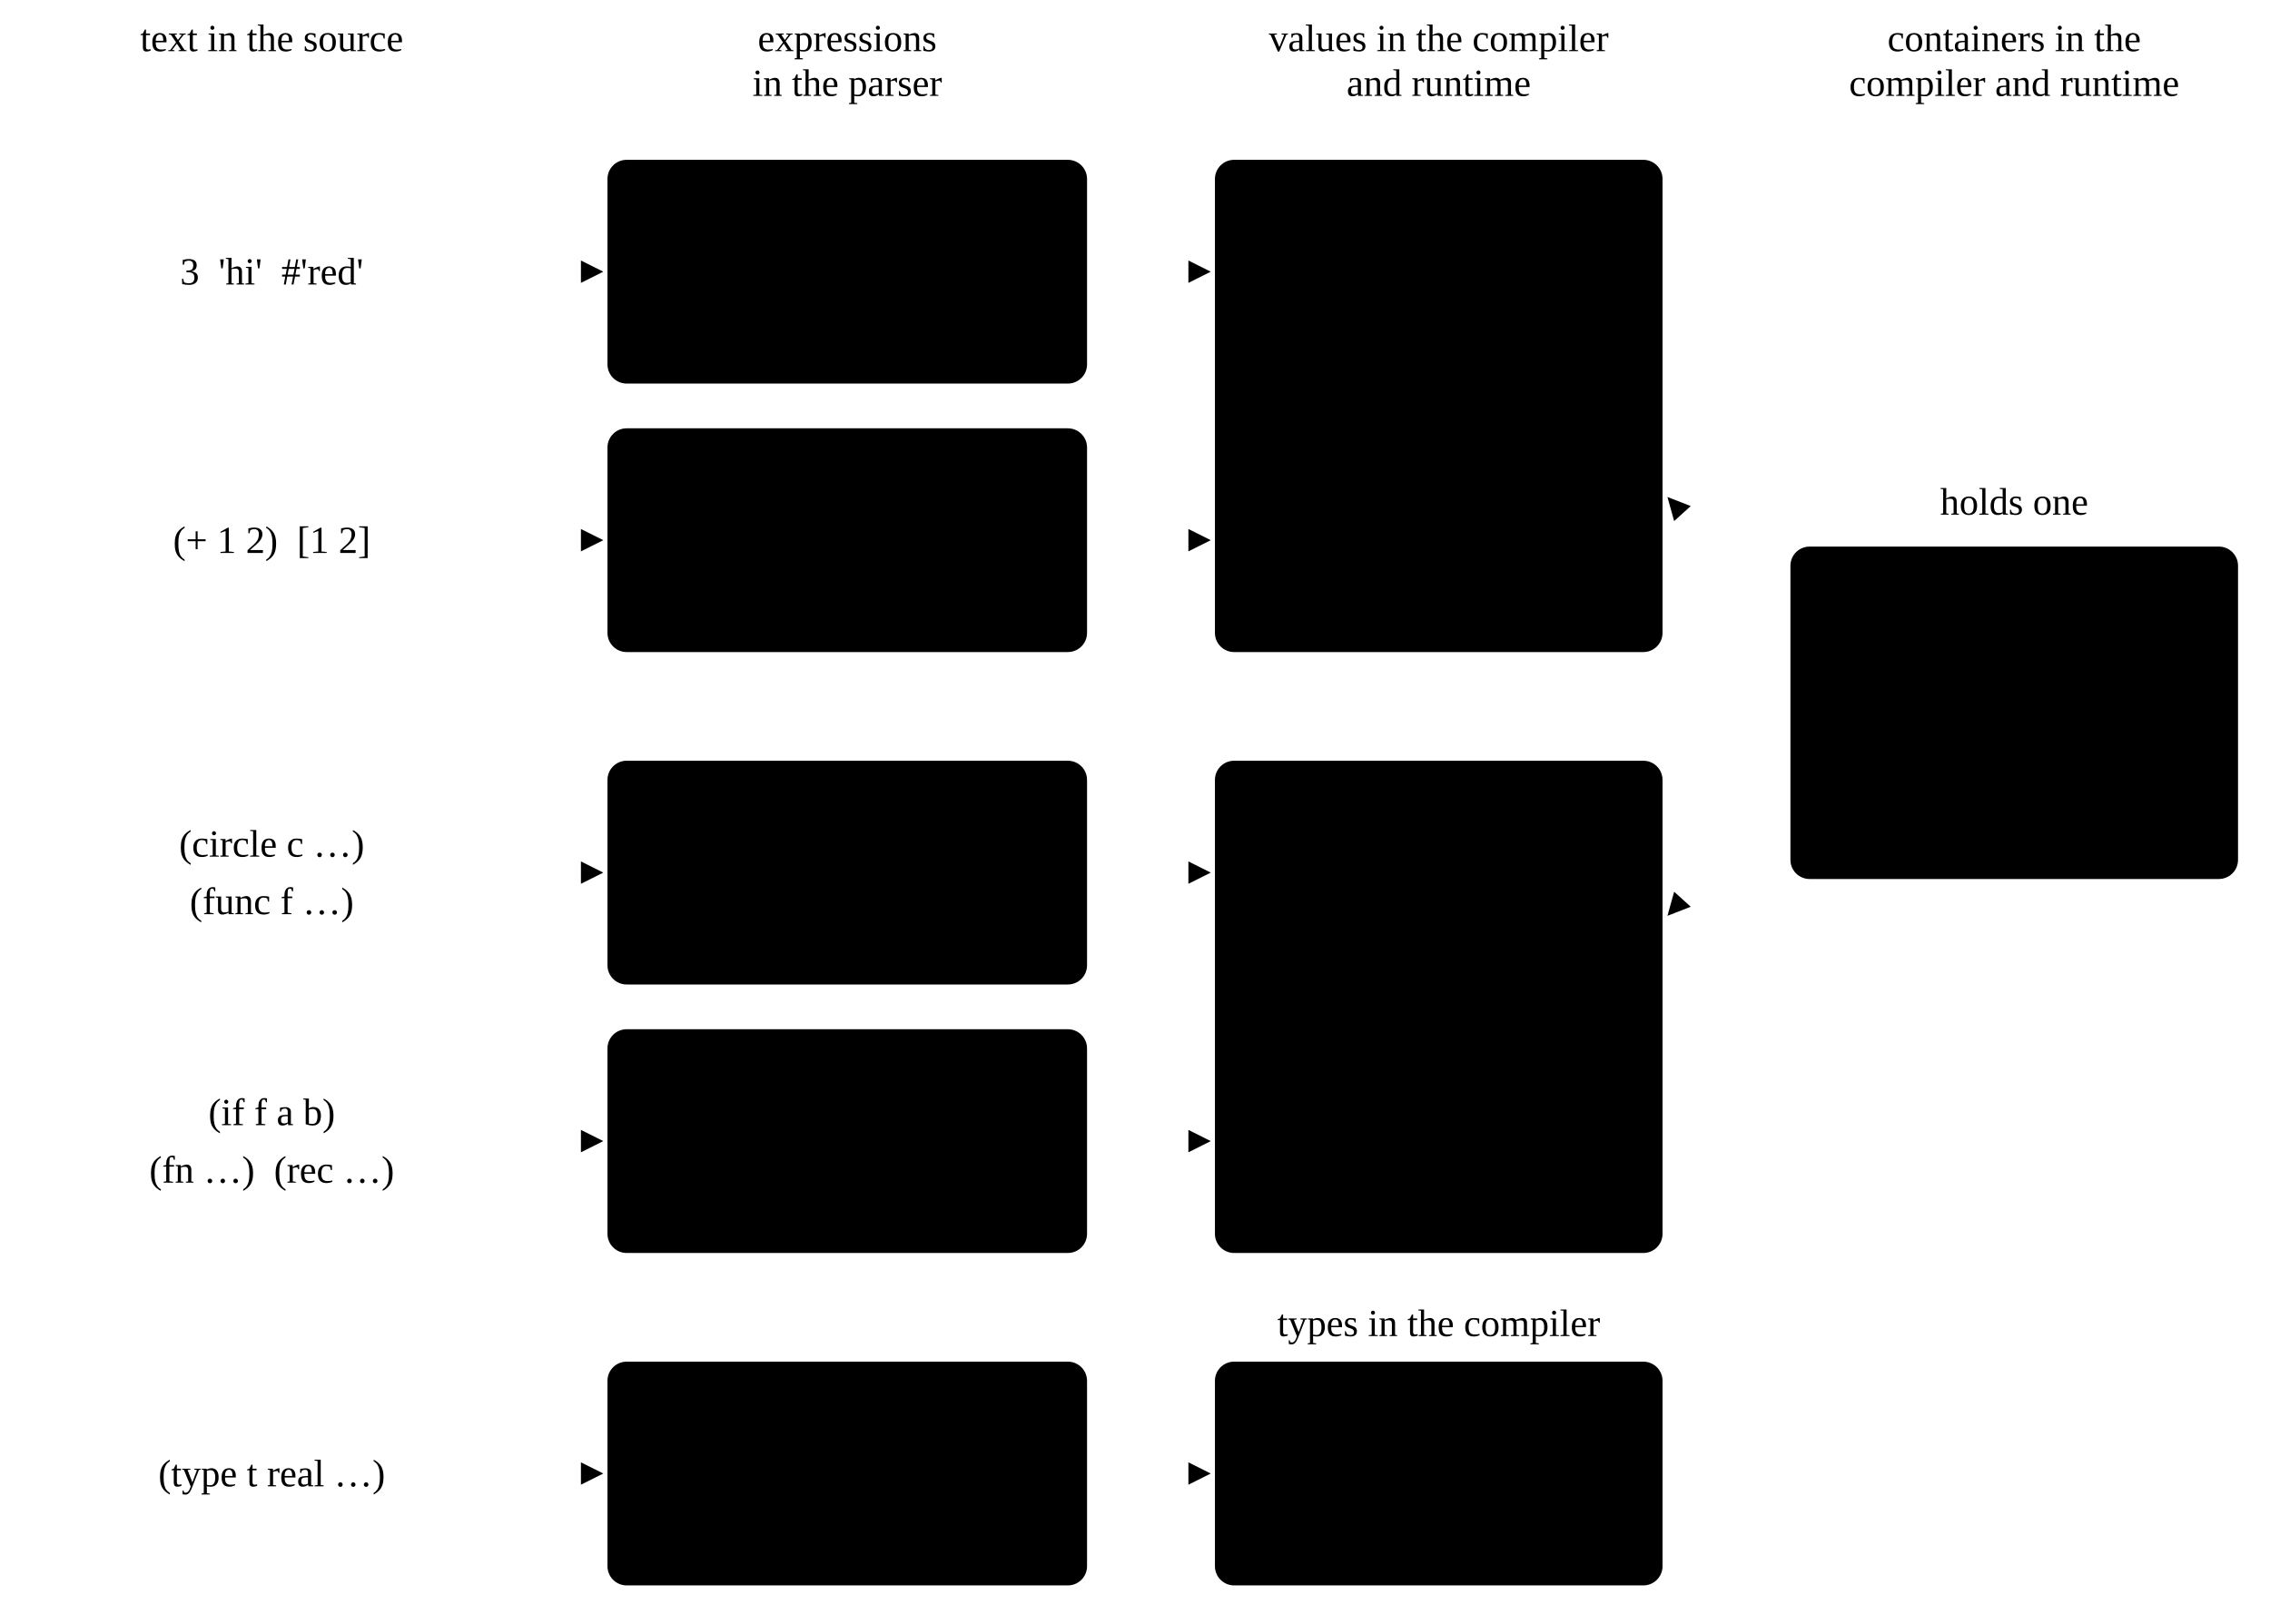
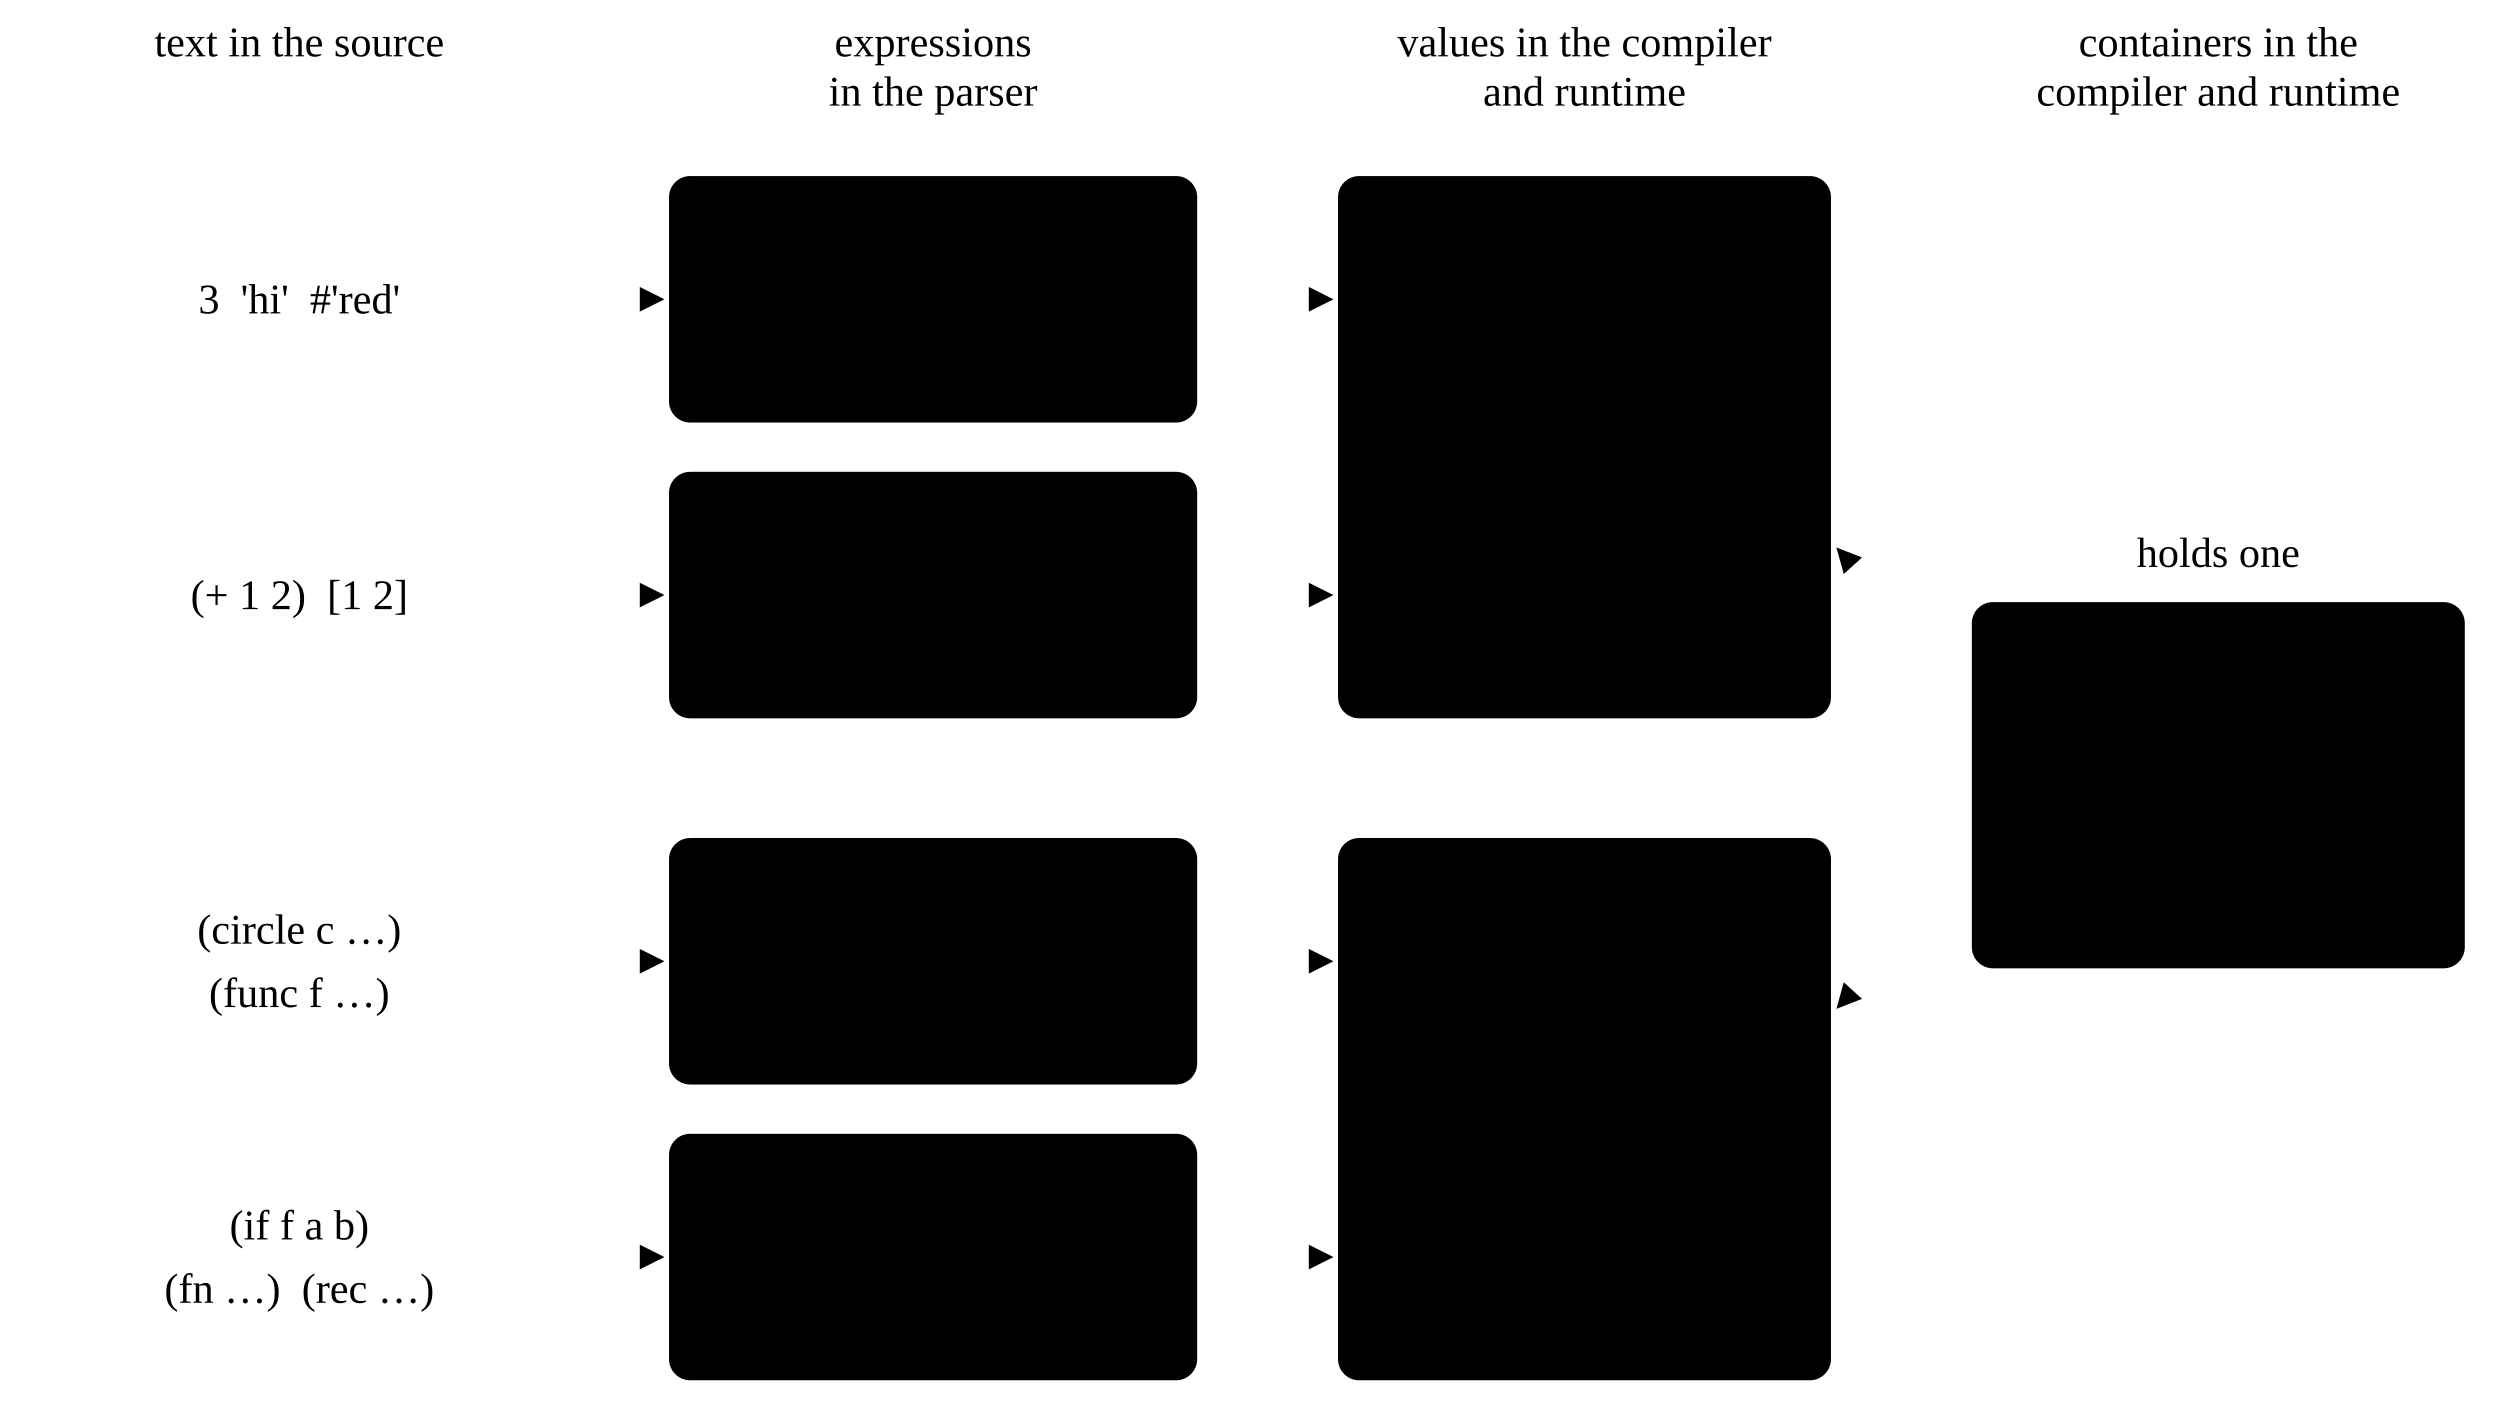
- <svg viewBox="0 0 710 508" role="img" aria-labelledby="mtp-dm-title">
+ <svg viewBox="0 0 710 404" role="img" aria-labelledby="mtp-dm-title">
  <defs>
    <marker id="mtp-dm-head" viewBox="0 0 10 10" refX="9" refY="5" markerWidth="7" markerHeight="7" orient="auto-start-reverse">
      <path class="mtp-d-headpath" d="M0 0 L10 5 L0 10 z" />
    </marker>
  </defs>
  <text class="mtp-d-label" x="85" y="16" text-anchor="middle">text in the source</text>
  <text class="mtp-d-label" x="265.0" y="16" text-anchor="middle">expressions</text>
  <text class="mtp-d-label" x="265.0" y="30" text-anchor="middle">in the parser</text>
  <text class="mtp-d-label" x="450.0" y="16" text-anchor="middle">values in the compiler</text>
  <text class="mtp-d-label" x="450.0" y="30" text-anchor="middle">and runtime</text>
  <text class="mtp-d-label" x="630.0" y="16" text-anchor="middle">containers in the</text>
  <text class="mtp-d-label" x="630.0" y="30" text-anchor="middle">compiler and runtime</text>
  <g transform="translate(0,16)">
    <text class="mtp-d-code" x="85" y="73" text-anchor="middle">3  'hi'  #'red'</text>
    <line class="mtp-d-arrow" x1="162" y1="69" x2="188" y2="69" marker-end="url(#mtp-dm-head)" />
    <rect class="mtp-d-file" x="190" y="34" width="150" height="70" rx="6" />
    <text class="mtp-d-name" x="265.0" y="74" text-anchor="middle">literals</text>
    <line class="mtp-d-arrow" x1="340" y1="69" x2="378" y2="69" marker-end="url(#mtp-dm-head)" />
    <text class="mtp-d-code" x="85" y="157" text-anchor="middle">(+ 1 2)  [1 2]</text>
    <line class="mtp-d-arrow" x1="162" y1="153" x2="188" y2="153" marker-end="url(#mtp-dm-head)" />
    <rect class="mtp-d-file" x="190" y="118" width="150" height="70" rx="6" />
    <text class="mtp-d-name" x="265.0" y="158" text-anchor="middle">compounds</text>
    <line class="mtp-d-arrow" x1="340" y1="153" x2="378" y2="153" marker-end="url(#mtp-dm-head)" />
    <text class="mtp-d-code" x="85" y="252" text-anchor="middle">(circle c …)</text>
    <text class="mtp-d-code" x="85" y="270" text-anchor="middle">(func f …)</text>
    <line class="mtp-d-arrow" x1="162" y1="257" x2="188" y2="257" marker-end="url(#mtp-dm-head)" />
    <rect class="mtp-d-file" x="190" y="222" width="150" height="70" rx="6" />
    <text class="mtp-d-name" x="265.0" y="262" text-anchor="middle">declarations</text>
    <line class="mtp-d-arrow" x1="340" y1="257" x2="378" y2="257" marker-end="url(#mtp-dm-head)" />
    <text class="mtp-d-code" x="85" y="336" text-anchor="middle">(if f a b)</text>
    <text class="mtp-d-code" x="85" y="354" text-anchor="middle">(fn …)  (rec …)</text>
    <line class="mtp-d-arrow" x1="162" y1="341" x2="188" y2="341" marker-end="url(#mtp-dm-head)" />
    <rect class="mtp-d-file" x="190" y="306" width="150" height="70" rx="6" />
    <text class="mtp-d-name" x="265.0" y="346" text-anchor="middle">compounds</text>
    <line class="mtp-d-arrow" x1="340" y1="341" x2="378" y2="341" marker-end="url(#mtp-dm-head)" />
-     <text class="mtp-d-code" x="85" y="449" text-anchor="middle">(type t real …)</text>
-     <line class="mtp-d-arrow" x1="162" y1="445" x2="188" y2="445" marker-end="url(#mtp-dm-head)" />
-     <rect class="mtp-d-file" x="190" y="410" width="150" height="70" rx="6" />
-     <text class="mtp-d-name" x="265.0" y="450" text-anchor="middle">declarations</text>
-     <line class="mtp-d-arrow" x1="340" y1="445" x2="378" y2="445" marker-end="url(#mtp-dm-head)" />
    <rect class="mtp-d-part" x="380" y="34" width="140" height="154" rx="6" />
    <text class="mtp-d-name" x="450.0" y="96" text-anchor="middle">primitive</text>
    <text class="mtp-d-sub" x="450.0" y="118" text-anchor="middle">never changes,</text>
    <text class="mtp-d-sub" x="450.0" y="134" text-anchor="middle">has no identity</text>
    <rect class="mtp-d-part" x="380" y="222" width="140" height="154" rx="6" />
    <text class="mtp-d-name" x="450.0" y="276" text-anchor="middle">object</text>
    <text class="mtp-d-sub" x="450.0" y="298" text-anchor="middle">has an identity</text>
    <text class="mtp-d-sub" x="450.0" y="314" text-anchor="middle">and attributes,</text>
    <text class="mtp-d-sub" x="450.0" y="330" text-anchor="middle">each a container</text>
-     <text class="mtp-d-label" x="450.0" y="402" text-anchor="middle">types in the compiler</text>
-     <rect class="mtp-d-part" x="380" y="410" width="140" height="70" rx="6" />
-     <text class="mtp-d-name" x="450.0" y="434" text-anchor="middle">type</text>
-     <text class="mtp-d-sub" x="450.0" y="454" text-anchor="middle">a set of values,</text>
-     <text class="mtp-d-sub" x="450.0" y="470" text-anchor="middle">known when compiling</text>
    <rect class="mtp-d-part" x="560" y="155" width="140" height="104" rx="6" />
    <text class="mtp-d-name" x="630.0" y="179" text-anchor="middle">container</text>
    <text class="mtp-d-sub" x="630.0" y="199" text-anchor="middle">a variable or</text>
    <text class="mtp-d-sub" x="630.0" y="215" text-anchor="middle">an attribute</text>
    <text class="mtp-d-sub" x="630.0" y="242" text-anchor="middle">free, bound or const</text>
    <line class="mtp-d-arrow" x1="560" y1="182" x2="522" y2="140" marker-end="url(#mtp-dm-head)" />
    <line class="mtp-d-arrow" x1="560" y1="228" x2="522" y2="270" marker-end="url(#mtp-dm-head)" />
    <text class="mtp-d-label" x="630.0" y="145" text-anchor="middle">holds one</text>
  </g>
</svg>
